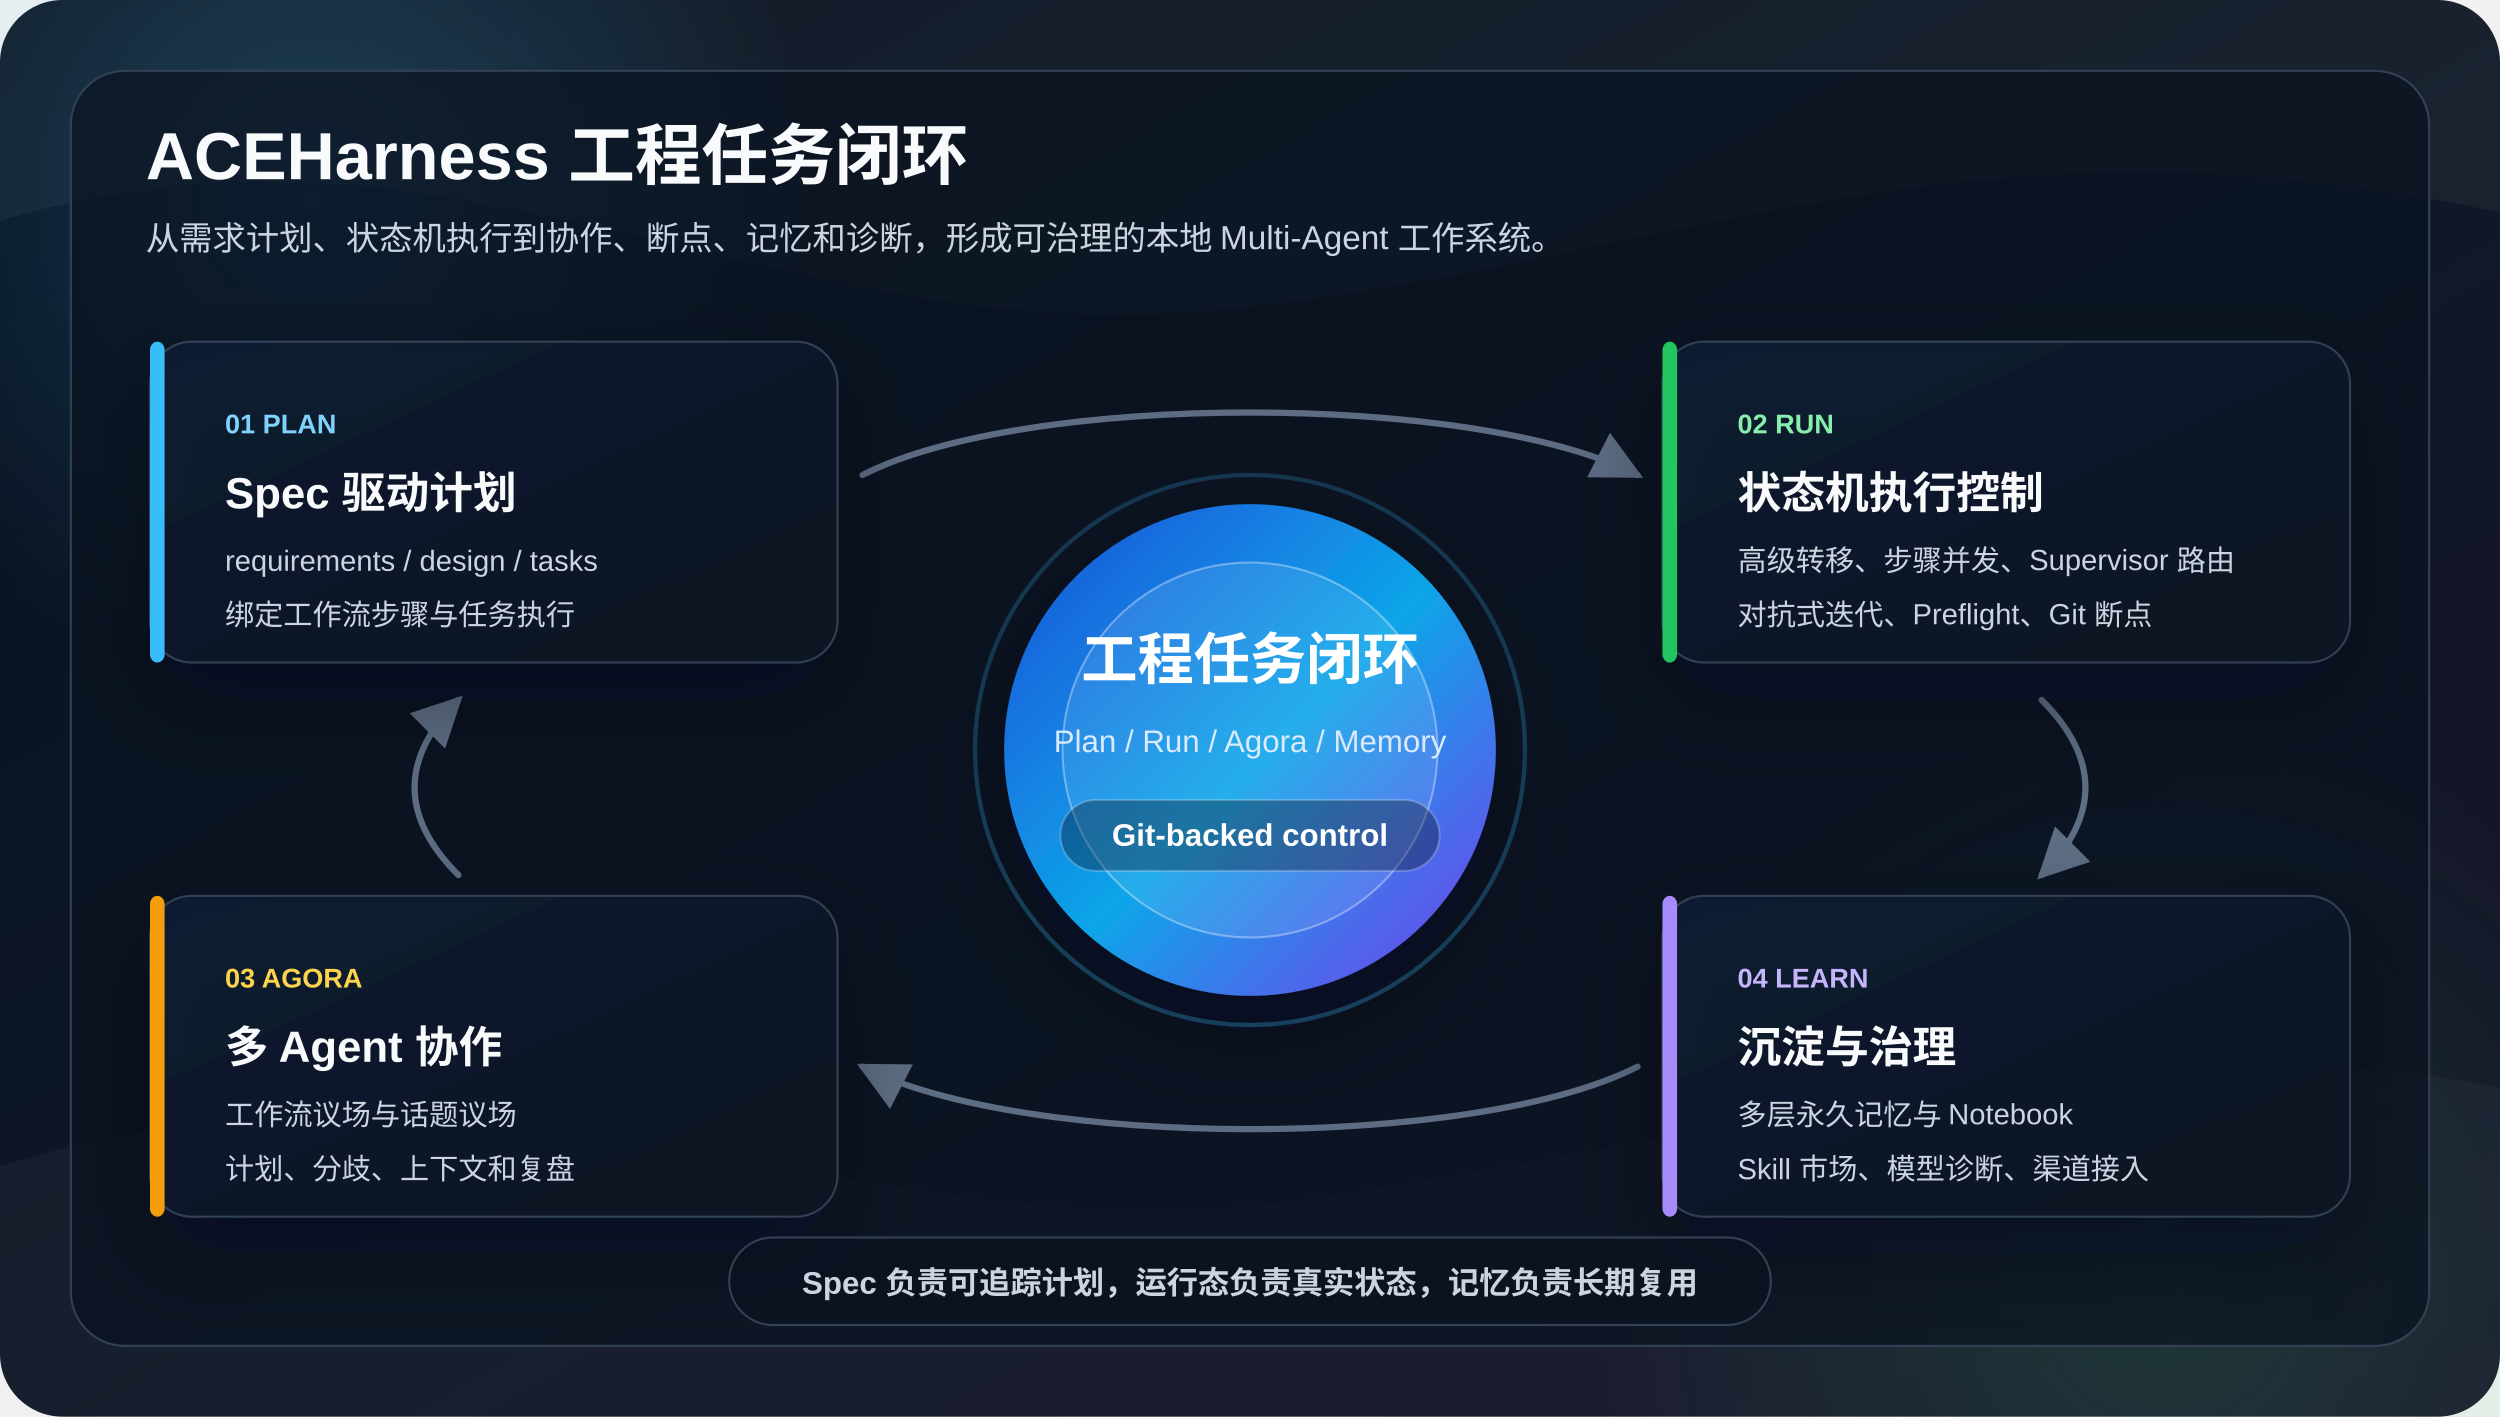
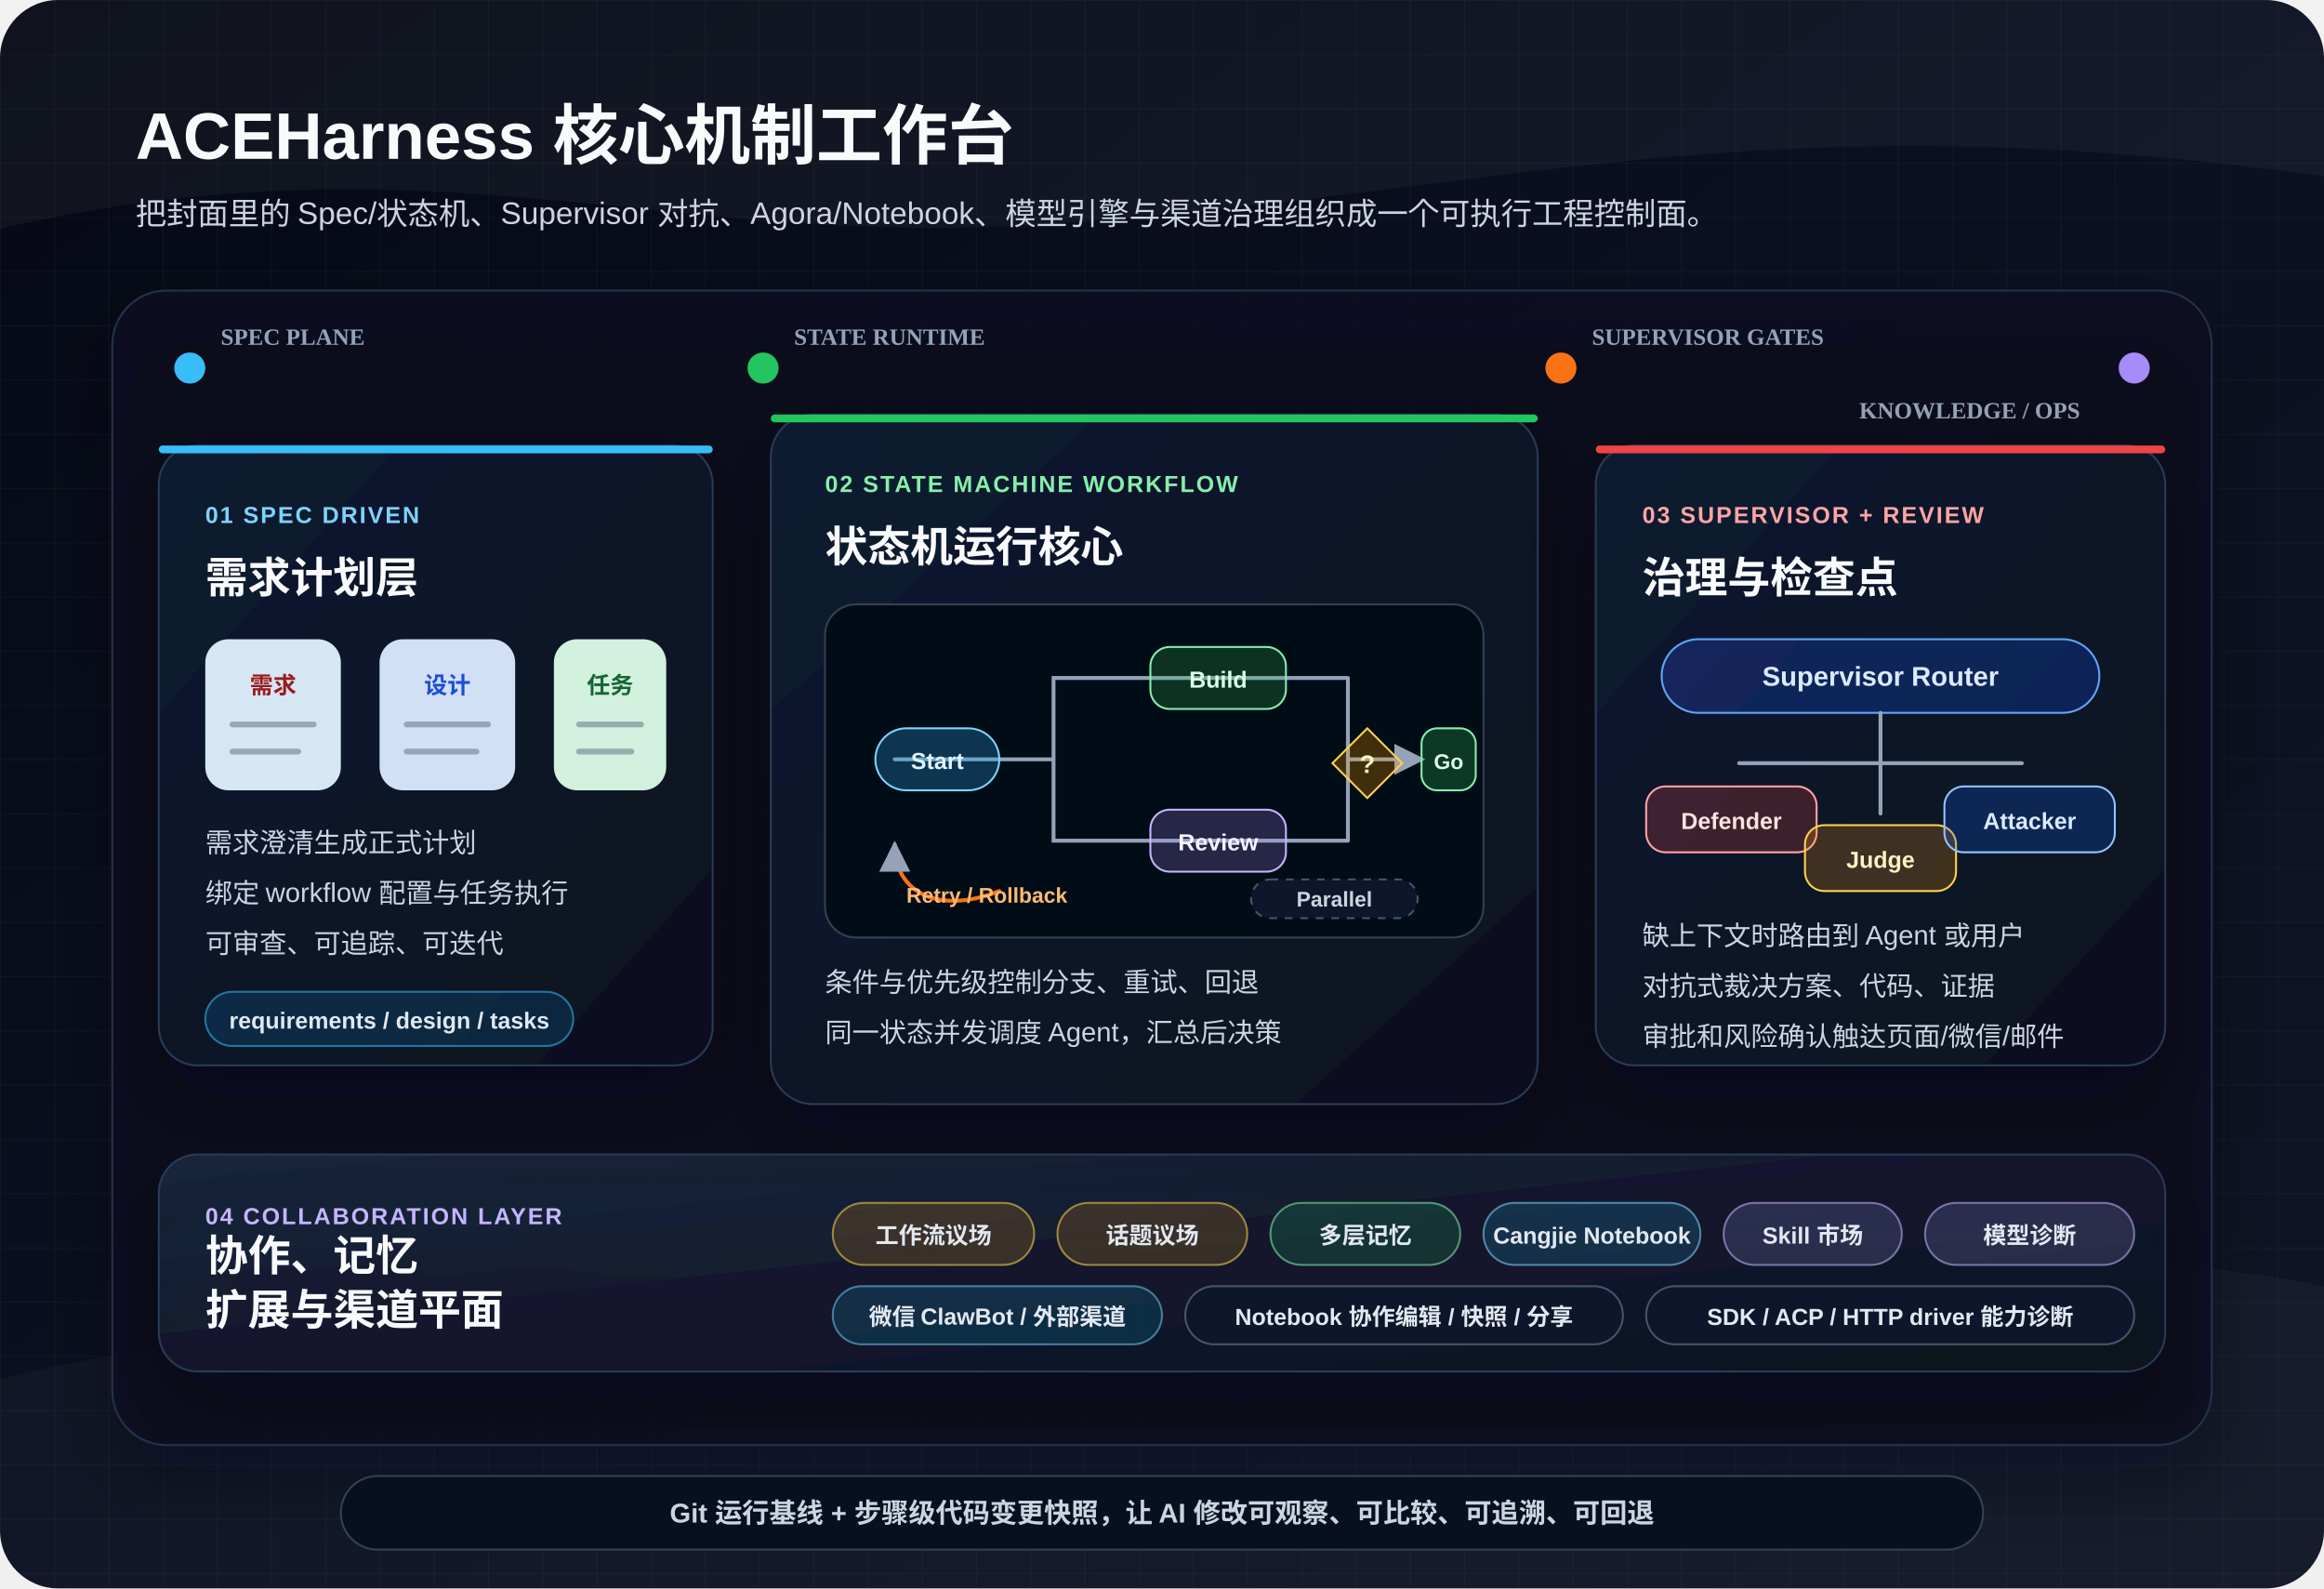
- <svg xmlns="http://www.w3.org/2000/svg" width="1200" height="680" viewBox="0 0 1200 680" fill="none" role="img" aria-labelledby="title desc">
+ <svg xmlns="http://www.w3.org/2000/svg" width="1200" height="820" viewBox="0 0 1200 820" fill="none" role="img" aria-labelledby="title desc">
  <defs>
    <linearGradient id="bg" x1="0" y1="0" x2="1" y2="1">
-       <stop offset="0%" stop-color="#07111F" />
-       <stop offset="55%" stop-color="#101827" />
-       <stop offset="100%" stop-color="#171329" />
+       <stop offset="0%" stop-color="#060914" />
+       <stop offset="46%" stop-color="#0A1020" />
+       <stop offset="100%" stop-color="#101525" />
    </linearGradient>
    <linearGradient id="panel" x1="0" y1="0" x2="1" y2="1">
-       <stop offset="0%" stop-color="#111C31" stop-opacity="0.98" />
-       <stop offset="100%" stop-color="#0B1220" stop-opacity="0.98" />
+       <stop offset="0%" stop-color="#111C31" stop-opacity="0.96" />
+       <stop offset="100%" stop-color="#08101F" stop-opacity="0.98" />
    </linearGradient>
-     <linearGradient id="center" x1="0" y1="0" x2="1" y2="1">
-       <stop offset="0%" stop-color="#1D4ED8" />
-       <stop offset="52%" stop-color="#0EA5E9" />
-       <stop offset="100%" stop-color="#7C3AED" />
+     <linearGradient id="glass" x1="0" y1="0" x2="1" y2="1">
+       <stop offset="0%" stop-color="#1F2A44" stop-opacity="0.78" />
+       <stop offset="100%" stop-color="#0B1220" stop-opacity="0.82" />
    </linearGradient>
-     <radialGradient id="glowBlue" cx="50%" cy="50%" r="50%">
-       <stop offset="0%" stop-color="#38BDF8" stop-opacity="0.22" />
-       <stop offset="100%" stop-color="#38BDF8" stop-opacity="0" />
-     </radialGradient>
-     <radialGradient id="glowGreen" cx="50%" cy="50%" r="50%">
-       <stop offset="0%" stop-color="#22C55E" stop-opacity="0.16" />
-       <stop offset="100%" stop-color="#22C55E" stop-opacity="0" />
-     </radialGradient>
-     <filter id="shadow" x="-14%" y="-18%" width="128%" height="148%">
-       <feDropShadow dx="0" dy="18" stdDeviation="22" flood-color="#020617" flood-opacity="0.38" />
+     <linearGradient id="spine" x1="0" y1="0" x2="1" y2="0">
+       <stop offset="0%" stop-color="#38BDF8" />
+       <stop offset="45%" stop-color="#22C55E" />
+       <stop offset="72%" stop-color="#F97316" />
+       <stop offset="100%" stop-color="#A78BFA" />
+     </linearGradient>
+     <pattern id="grid" width="28" height="28" patternUnits="userSpaceOnUse">
+       <path d="M28 0H0V28" stroke="#FFFFFF" stroke-opacity="0.035" stroke-width="1" />
+     </pattern>
+     <filter id="shadow" x="-12%" y="-16%" width="124%" height="142%">
+       <feDropShadow dx="0" dy="18" stdDeviation="20" flood-color="#020617" flood-opacity="0.38" />
    </filter>
-     <marker id="loopArrow" markerWidth="10" markerHeight="10" refX="8" refY="5" orient="auto" markerUnits="strokeWidth">
-       <path d="M1 1L9 5L1 9Z" fill="#64748B" />
+     <marker id="arrow" markerWidth="10" markerHeight="10" refX="8" refY="5" orient="auto" markerUnits="strokeWidth">
+       <path d="M1 1L9 5L1 9Z" fill="#94A3B8" />
    </marker>
    <style>
      .font { font-family: Arial, "Microsoft YaHei", "PingFang SC", sans-serif; }
-       .title { fill: #F8FAFC; font-size: 32px; font-weight: 800; }
+       .title { fill: #F8FAFC; font-size: 34px; font-weight: 800; }
      .subtitle { fill: #CBD5E1; font-size: 16px; }
-       .h { fill: #F8FAFC; font-size: 21px; font-weight: 800; }
+       .kicker { font-size: 12px; font-weight: 800; letter-spacing: 0.08em; }
+       .h { fill: #F8FAFC; font-size: 22px; font-weight: 800; }
      .p { fill: #CBD5E1; font-size: 14px; }
+       .tiny { fill: #94A3B8; font-size: 12px; font-weight: 700; }
+       .chip { fill: #E2E8F0; font-size: 12px; font-weight: 800; }
    </style>
  </defs>
-   <rect width="1200" height="680" rx="30" fill="url(#bg)" />
-   <circle cx="150" cy="95" r="240" fill="url(#glowBlue)" />
-   <circle cx="1040" cy="620" r="280" fill="url(#glowGreen)" />
-   <path d="M0 106C210 42 370 164 570 150C780 134 938 44 1200 102V0H0Z" fill="#FFFFFF" fill-opacity="0.045" />
-   <path d="M0 560C226 486 420 606 626 576C858 542 1010 486 1200 522V680H0Z" fill="#FFFFFF" fill-opacity="0.035" />
-   <rect x="34" y="34" width="1132" height="612" rx="26" fill="#0B1220" fill-opacity="0.72" stroke="#334155" />
+   <rect width="1200" height="820" rx="30" fill="url(#bg)" />
+   <rect width="1200" height="820" rx="30" fill="url(#grid)" />
+   <path d="M0 118C220 68 347 128 536 116C772 101 905 50 1200 91V0H0Z" fill="#FFFFFF" fill-opacity="0.04" />
+   <path d="M0 712C220 656 392 732 612 704C842 674 1006 626 1200 664V820H0Z" fill="#FFFFFF" fill-opacity="0.035" />
  <g class="font">
-     <text x="70" y="86" class="title">ACEHarness 工程任务闭环</text>
-     <text x="70" y="120" class="subtitle">从需求计划、状态机执行到协作、断点、记忆和诊断，形成可治理的本地 Multi-Agent 工作系统。</text>
+     <text x="70" y="82" class="title">ACEHarness 核心机制工作台</text>
+     <text x="70" y="116" class="subtitle">把封面里的 Spec/状态机、Supervisor 对抗、Agora/Notebook、模型引擎与渠道治理组织成一个可执行工程控制面。</text>
  </g>
-   <g transform="translate(0,-10)">
-     <g stroke="#64748B" stroke-width="3" stroke-linecap="round" stroke-linejoin="round" fill="none" opacity="0.92">
-       <path d="M414 238C492 198 708 198 786 238" marker-end="url(#loopArrow)" />
-       <path d="M980 346C1008 374 1008 402 980 430" marker-end="url(#loopArrow)" />
-       <path d="M786 522C708 562 492 562 414 522" marker-end="url(#loopArrow)" />
-       <path d="M220 430C192 402 192 374 220 346" marker-end="url(#loopArrow)" />
+   <g filter="url(#shadow)">
+     <rect x="58" y="150" width="1084" height="596" rx="28" fill="#0B1220" fill-opacity="0.82" stroke="#23324A" />
+     <path d="M98 190H1102" stroke="url(#spine)" stroke-width="5" stroke-linecap="round" />
+     <circle cx="98" cy="190" r="8" fill="#38BDF8" />
+     <circle cx="394" cy="190" r="8" fill="#22C55E" />
+     <circle cx="806" cy="190" r="8" fill="#F97316" />
+     <circle cx="1102" cy="190" r="8" fill="#A78BFA" />
+     <text x="114" y="178" fill="#7DD3FC" class="tiny">SPEC PLANE</text>
+     <text x="410" y="178" fill="#86EFAC" class="tiny">STATE RUNTIME</text>
+     <text x="822" y="178" fill="#FDBA74" class="tiny">SUPERVISOR GATES</text>
+     <text x="960" y="216" fill="#C4B5FD" class="tiny">KNOWLEDGE / OPS</text>
+   </g>
+   <g class="font" filter="url(#shadow)">
+     <rect x="82" y="230" width="286" height="320" rx="20" fill="url(#panel)" stroke="#2A3A55" />
+     <rect x="82" y="230" width="286" height="4" rx="2" fill="#38BDF8" />
+     <text x="106" y="270" fill="#7DD3FC" class="kicker">01  SPEC DRIVEN</text>
+     <text x="106" y="306" class="h">需求计划层</text>
+     <g>
+       <rect x="106" y="330" width="70" height="78" rx="12" fill="#E0F2FE" fill-opacity="0.95" />
+       <rect x="196" y="330" width="70" height="78" rx="12" fill="#DBEAFE" fill-opacity="0.95" />
+       <rect x="286" y="330" width="58" height="78" rx="12" fill="#DCFCE7" fill-opacity="0.95" />
+       <text x="141" y="358" text-anchor="middle" fill="#991B1B" font-size="12" font-weight="800">需求</text>
+       <text x="231" y="358" text-anchor="middle" fill="#1D4ED8" font-size="12" font-weight="800">设计</text>
+       <text x="315" y="358" text-anchor="middle" fill="#166534" font-size="12" font-weight="800">任务</text>
+       <path d="M120 374H162M120 388H154M210 374H252M210 388H246M299 374H331M299 388H326" stroke="#64748B" stroke-opacity="0.55" stroke-width="3" stroke-linecap="round" />
    </g>
-     <g filter="url(#shadow)">
-       <circle cx="600" cy="370" r="118" fill="url(#center)" />
-       <circle cx="600" cy="370" r="90" fill="#FFFFFF" fill-opacity="0.10" stroke="#FFFFFF" stroke-opacity="0.35" />
-       <circle cx="600" cy="370" r="132" stroke="#38BDF8" stroke-opacity="0.20" stroke-width="2" />
-       <text x="600" y="336" text-anchor="middle" fill="#FFFFFF" class="font" font-size="27" font-weight="800">工程任务闭环</text>
-       <text x="600" y="371" text-anchor="middle" fill="#DBEAFE" class="font" font-size="15">Plan / Run / Agora / Memory</text>
-       <rect x="509" y="394" width="182" height="34" rx="17" fill="#0B1220" fill-opacity="0.36" stroke="#FFFFFF" stroke-opacity="0.22" />
-       <text x="600" y="416" text-anchor="middle" fill="#FFFFFF" class="font" font-size="15" font-weight="800">Git-backed control</text>
-     </g>
-     <g class="font" filter="url(#shadow)">
-       <rect x="72" y="174" width="330" height="154" rx="20" fill="url(#panel)" stroke="#334155" />
-       <rect x="72" y="174" width="7" height="154" rx="4" fill="#38BDF8" />
-       <text x="108" y="218" fill="#7DD3FC" font-size="13" font-weight="800">01  PLAN</text>
-       <text x="108" y="254" class="h">Spec 驱动计划</text>
-       <text x="108" y="284" class="p">requirements / design / tasks</text>
-       <text x="108" y="310" class="p">绑定工作流步骤与任务执行</text>
-       <rect x="798" y="174" width="330" height="154" rx="20" fill="url(#panel)" stroke="#334155" />
-       <rect x="798" y="174" width="7" height="154" rx="4" fill="#22C55E" />
-       <text x="834" y="218" fill="#86EFAC" font-size="13" font-weight="800">02  RUN</text>
-       <text x="834" y="254" class="h">状态机执行控制</text>
-       <text x="834" y="284" class="p">高级转移、步骤并发、Supervisor 路由</text>
-       <text x="834" y="310" class="p">对抗式迭代、Preflight、Git 断点</text>
-       <rect x="72" y="440" width="330" height="154" rx="20" fill="url(#panel)" stroke="#334155" />
-       <rect x="72" y="440" width="7" height="154" rx="4" fill="#F59E0B" />
-       <text x="108" y="484" fill="#FCD34D" font-size="13" font-weight="800">03  AGORA</text>
-       <text x="108" y="520" class="h">多 Agent 协作</text>
-       <text x="108" y="550" class="p">工作流议场与话题议场</text>
-       <text x="108" y="576" class="p">计划、分歧、上下文和复盘</text>
-       <rect x="798" y="440" width="330" height="154" rx="20" fill="url(#panel)" stroke="#334155" />
-       <rect x="798" y="440" width="7" height="154" rx="4" fill="#A78BFA" />
-       <text x="834" y="484" fill="#C4B5FD" font-size="13" font-weight="800">04  LEARN</text>
-       <text x="834" y="520" class="h">沉淀与治理</text>
-       <text x="834" y="550" class="p">多层永久记忆与 Notebook</text>
-       <text x="834" y="576" class="p">Skill 市场、模型诊断、渠道接入</text>
-     </g>
-     <g class="font">
-       <rect x="350" y="604" width="500" height="42" rx="21" fill="#0B1220" fill-opacity="0.92" stroke="#334155" />
-       <text x="600" y="631" text-anchor="middle" fill="#CBD5E1" font-size="15" font-weight="800">Spec 负责可追踪计划，运行态负责真实状态，记忆负责长期复用</text>
+     <text x="106" y="440" class="p">需求澄清生成正式计划</text>
+     <text x="106" y="466" class="p">绑定 workflow 配置与任务执行</text>
+     <text x="106" y="492" class="p">可审查、可追踪、可迭代</text>
+     <rect x="106" y="512" width="190" height="28" rx="14" fill="#0EA5E9" fill-opacity="0.15" stroke="#38BDF8" stroke-opacity="0.55" />
+     <text x="201" y="531" text-anchor="middle" class="chip">requirements / design / tasks</text>
+   </g>
+   <g class="font" filter="url(#shadow)">
+     <rect x="398" y="214" width="396" height="356" rx="22" fill="url(#panel)" stroke="#2A3A55" />
+     <rect x="398" y="214" width="396" height="4" rx="2" fill="#22C55E" />
+     <text x="426" y="254" fill="#86EFAC" class="kicker">02  STATE MACHINE WORKFLOW</text>
+     <text x="426" y="290" class="h">状态机运行核心</text>
+     <rect x="426" y="312" width="340" height="172" rx="16" fill="#050A14" stroke="#334155" />
+     <path d="M462 392H544M544 392V350H622M544 392V434H622M622 350H696M622 434H696M696 350V392H734M696 434V392H734" stroke="#94A3B8" stroke-width="2" stroke-linecap="round" marker-end="url(#arrow)" />
+     <rect x="452" y="376" width="64" height="32" rx="16" fill="#0EA5E9" fill-opacity="0.28" stroke="#7DD3FC" />
+     <text x="484" y="397" text-anchor="middle" fill="#E0F2FE" font-size="12" font-weight="800">Start</text>
+     <rect x="594" y="334" width="70" height="32" rx="10" fill="#22C55E" fill-opacity="0.22" stroke="#86EFAC" />
+     <text x="629" y="355" text-anchor="middle" fill="#DCFCE7" font-size="12" font-weight="800">Build</text>
+     <rect x="594" y="418" width="70" height="32" rx="10" fill="#A78BFA" fill-opacity="0.22" stroke="#C4B5FD" />
+     <text x="629" y="439" text-anchor="middle" fill="#F5F3FF" font-size="12" font-weight="800">Review</text>
+     <path d="M706 376L724 394L706 412L688 394Z" fill="#F59E0B" fill-opacity="0.24" stroke="#FCD34D" />
+     <text x="706" y="399" text-anchor="middle" fill="#FEF3C7" font-size="13" font-weight="900">?</text>
+     <rect x="734" y="376" width="28" height="32" rx="8" fill="#22C55E" fill-opacity="0.24" stroke="#86EFAC" />
+     <text x="748" y="397" text-anchor="middle" fill="#DCFCE7" font-size="11" font-weight="800">Go</text>
+     <path d="M516 460C486 472 462 462 462 436" stroke="#F97316" stroke-width="2" stroke-linecap="round" marker-end="url(#arrow)" />
+     <text x="468" y="466" fill="#FDBA74" font-size="11" font-weight="800">Retry / Rollback</text>
+     <rect x="646" y="454" width="86" height="20" rx="10" fill="#0F172A" stroke="#475569" stroke-dasharray="4 4" />
+     <text x="689" y="468" text-anchor="middle" fill="#CBD5E1" font-size="11" font-weight="800">Parallel</text>
+     <text x="426" y="512" class="p">条件与优先级控制分支、重试、回退</text>
+     <text x="426" y="538" class="p">同一状态并发调度 Agent，汇总后决策</text>
+   </g>
+   <g class="font" filter="url(#shadow)">
+     <rect x="824" y="230" width="294" height="320" rx="20" fill="url(#panel)" stroke="#2A3A55" />
+     <rect x="824" y="230" width="294" height="4" rx="2" fill="#EF4444" />
+     <text x="848" y="270" fill="#FCA5A5" class="kicker">03  SUPERVISOR + REVIEW</text>
+     <text x="848" y="306" class="h">治理与检查点</text>
+     <rect x="858" y="330" width="226" height="38" rx="19" fill="#1D4ED8" fill-opacity="0.28" stroke="#60A5FA" />
+     <text x="971" y="354" text-anchor="middle" fill="#DBEAFE" font-size="14" font-weight="800">Supervisor Router</text>
+     <path d="M971 368V394M971 394H898M971 394H1044M971 394V420" stroke="#94A3B8" stroke-width="2" stroke-linecap="round" />
+     <rect x="850" y="406" width="88" height="34" rx="10" fill="#EF4444" fill-opacity="0.22" stroke="#FCA5A5" />
+     <text x="894" y="428" text-anchor="middle" fill="#FEE2E2" font-size="12" font-weight="800">Defender</text>
+     <rect x="932" y="426" width="78" height="34" rx="10" fill="#F59E0B" fill-opacity="0.22" stroke="#FCD34D" />
+     <text x="971" y="448" text-anchor="middle" fill="#FEF3C7" font-size="12" font-weight="800">Judge</text>
+     <rect x="1004" y="406" width="88" height="34" rx="10" fill="#2563EB" fill-opacity="0.24" stroke="#93C5FD" />
+     <text x="1048" y="428" text-anchor="middle" fill="#DBEAFE" font-size="12" font-weight="800">Attacker</text>
+     <text x="848" y="488" class="p">缺上下文时路由到 Agent 或用户</text>
+     <text x="848" y="514" class="p">对抗式裁决方案、代码、证据</text>
+     <text x="848" y="540" class="p">审批和风险确认触达页面/微信/邮件</text>
+   </g>
+   <g class="font" filter="url(#shadow)">
+     <rect x="82" y="596" width="1036" height="112" rx="20" fill="url(#glass)" stroke="#2A3A55" />
+     <text x="106" y="632" fill="#C4B5FD" class="kicker">04  COLLABORATION LAYER</text>
+     <text x="106" y="656" class="h">协作、记忆</text>
+     <text x="106" y="684" class="h">扩展与渠道平面</text>
+     <g>
+       <rect x="430" y="621" width="104" height="32" rx="16" fill="#F59E0B" fill-opacity="0.16" stroke="#FCD34D" stroke-opacity="0.55" />
+       <text x="482" y="642" text-anchor="middle" class="chip">工作流议场</text>
+       <rect x="546" y="621" width="98" height="32" rx="16" fill="#F59E0B" fill-opacity="0.16" stroke="#FCD34D" stroke-opacity="0.55" />
+       <text x="595" y="642" text-anchor="middle" class="chip">话题议场</text>
+       <rect x="656" y="621" width="98" height="32" rx="16" fill="#22C55E" fill-opacity="0.15" stroke="#86EFAC" stroke-opacity="0.55" />
+       <text x="705" y="642" text-anchor="middle" class="chip">多层记忆</text>
+       <rect x="766" y="621" width="112" height="32" rx="16" fill="#38BDF8" fill-opacity="0.14" stroke="#7DD3FC" stroke-opacity="0.55" />
+       <text x="822" y="642" text-anchor="middle" class="chip">Cangjie Notebook</text>
+       <rect x="890" y="621" width="92" height="32" rx="16" fill="#A78BFA" fill-opacity="0.16" stroke="#C4B5FD" stroke-opacity="0.55" />
+       <text x="936" y="642" text-anchor="middle" class="chip">Skill 市场</text>
+       <rect x="994" y="621" width="108" height="32" rx="16" fill="#A78BFA" fill-opacity="0.16" stroke="#C4B5FD" stroke-opacity="0.55" />
+       <text x="1048" y="642" text-anchor="middle" class="chip">模型诊断</text>
+       <rect x="430" y="664" width="170" height="30" rx="15" fill="#0EA5E9" fill-opacity="0.14" stroke="#7DD3FC" stroke-opacity="0.5" />
+       <text x="515" y="684" text-anchor="middle" class="chip">微信 ClawBot / 外部渠道</text>
+       <rect x="612" y="664" width="226" height="30" rx="15" fill="#0F172A" stroke="#475569" />
+       <text x="725" y="684" text-anchor="middle" class="chip">Notebook 协作编辑 / 快照 / 分享</text>
+       <rect x="850" y="664" width="252" height="30" rx="15" fill="#0F172A" stroke="#475569" />
+       <text x="976" y="684" text-anchor="middle" class="chip">SDK / ACP / HTTP driver 能力诊断</text>
    </g>
  </g>
+   <g class="font">
+     <rect x="176" y="762" width="848" height="38" rx="19" fill="#08101F" stroke="#334155" />
+     <text x="600" y="786" text-anchor="middle" fill="#CBD5E1" font-size="14" font-weight="800">Git 运行基线 + 步骤级代码变更快照，让 AI 修改可观察、可比较、可追溯、可回退</text>
+   </g>
</svg>
